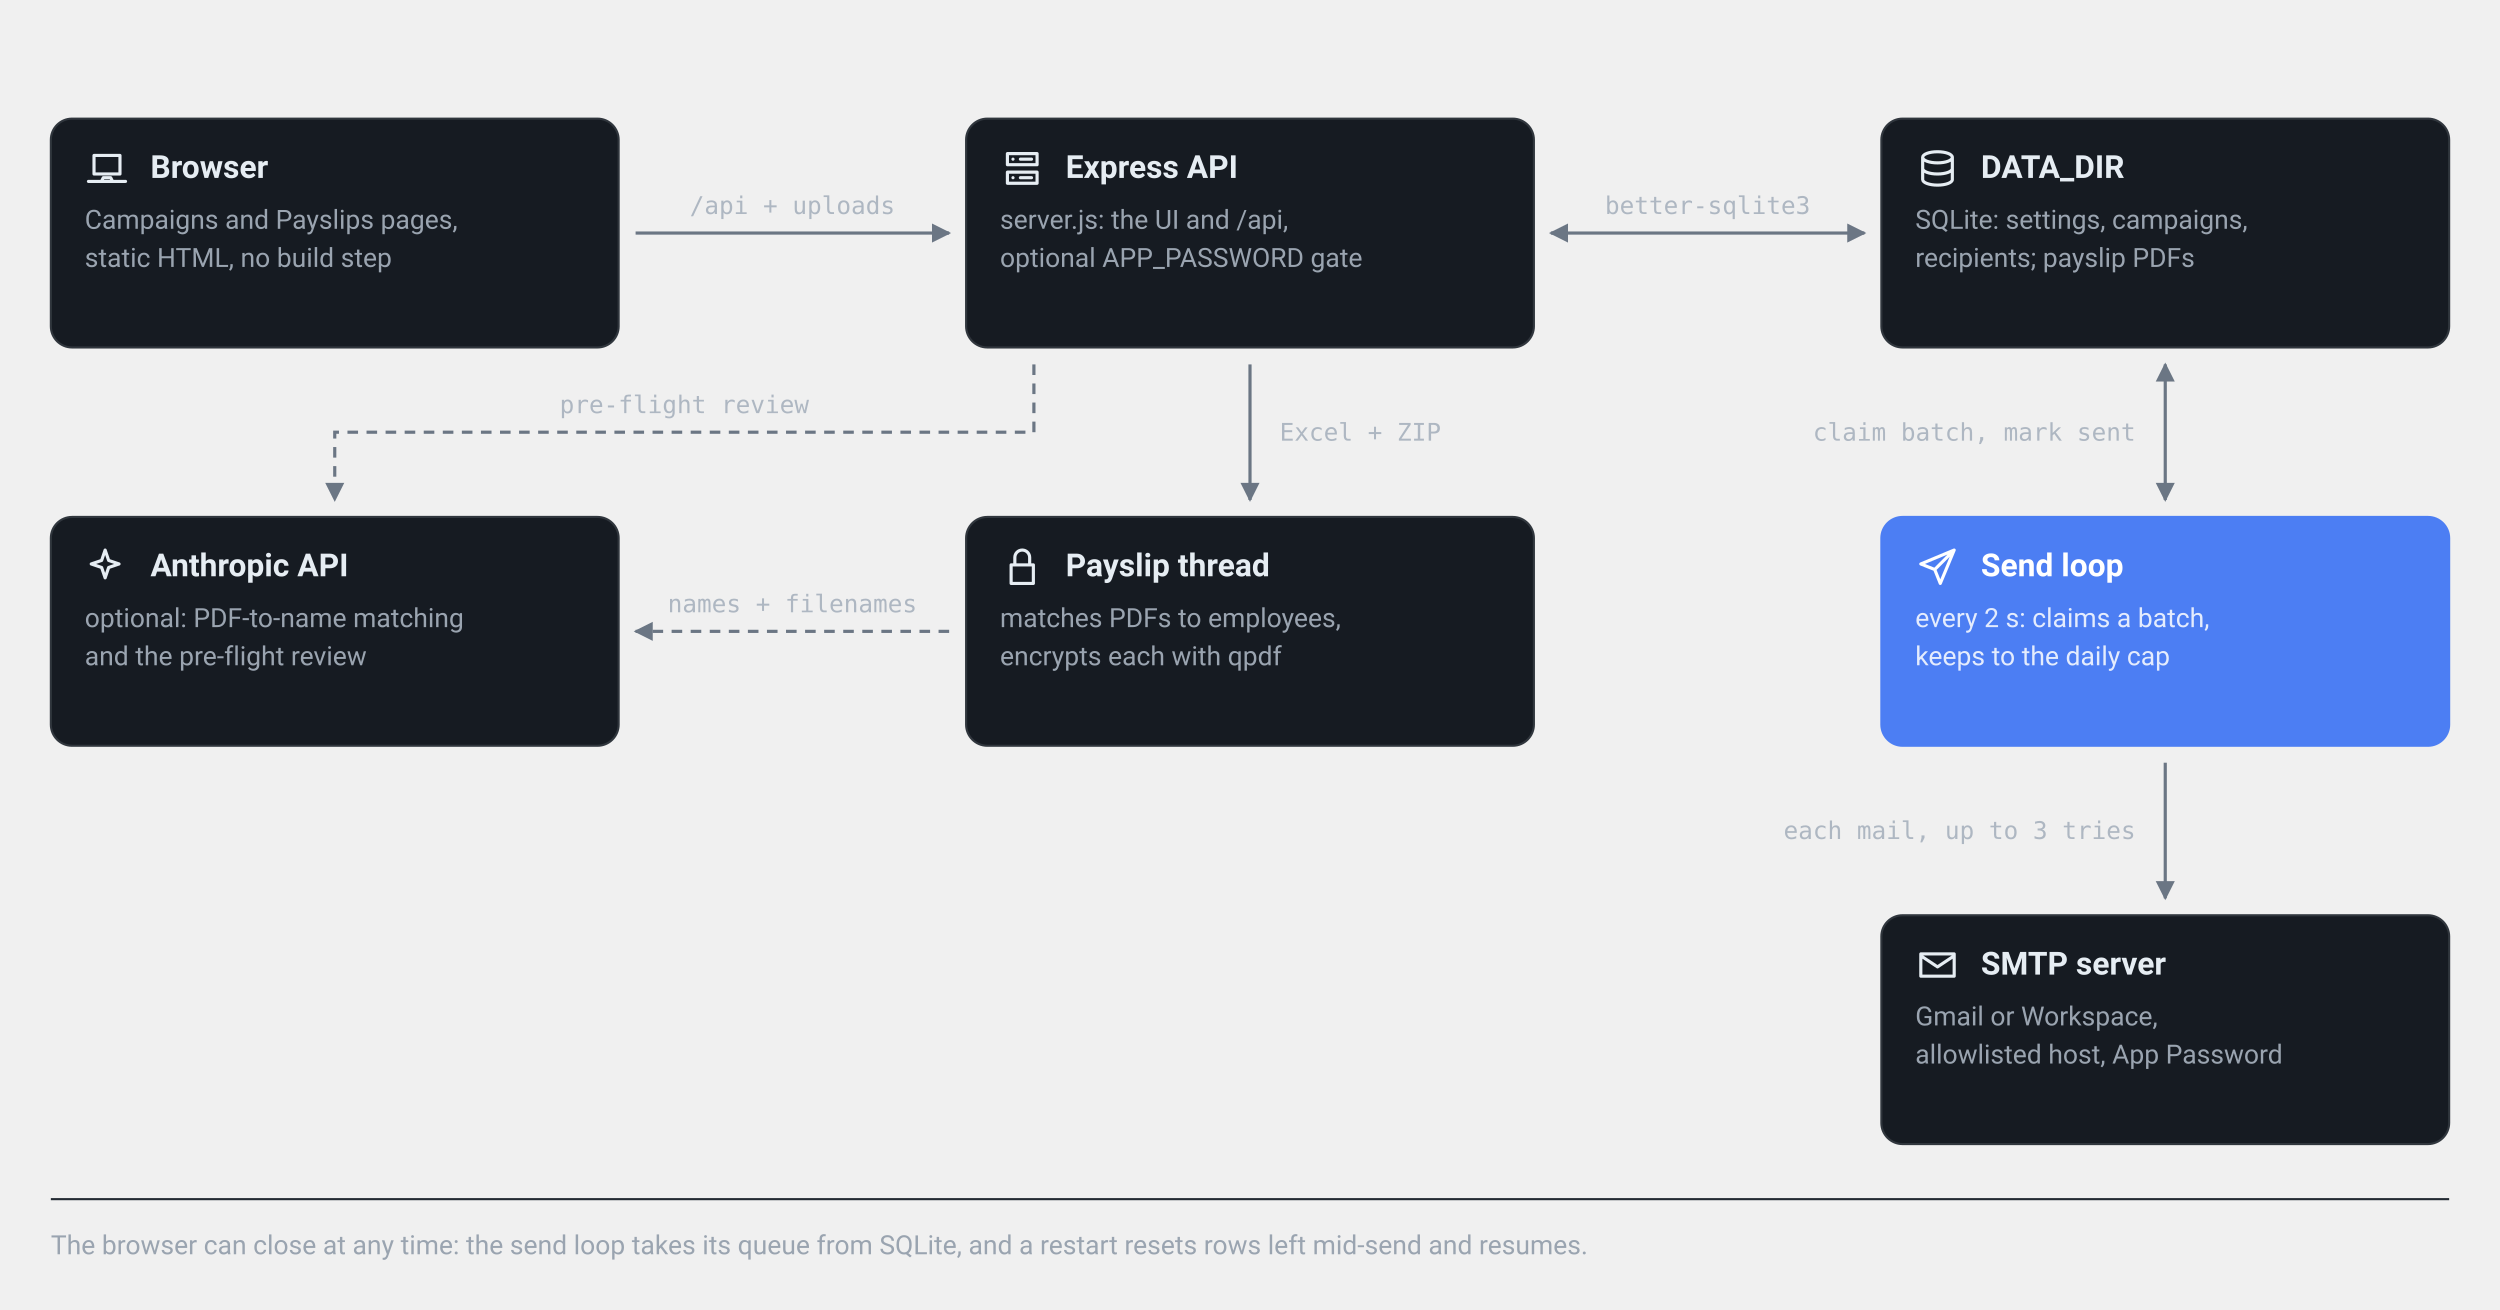
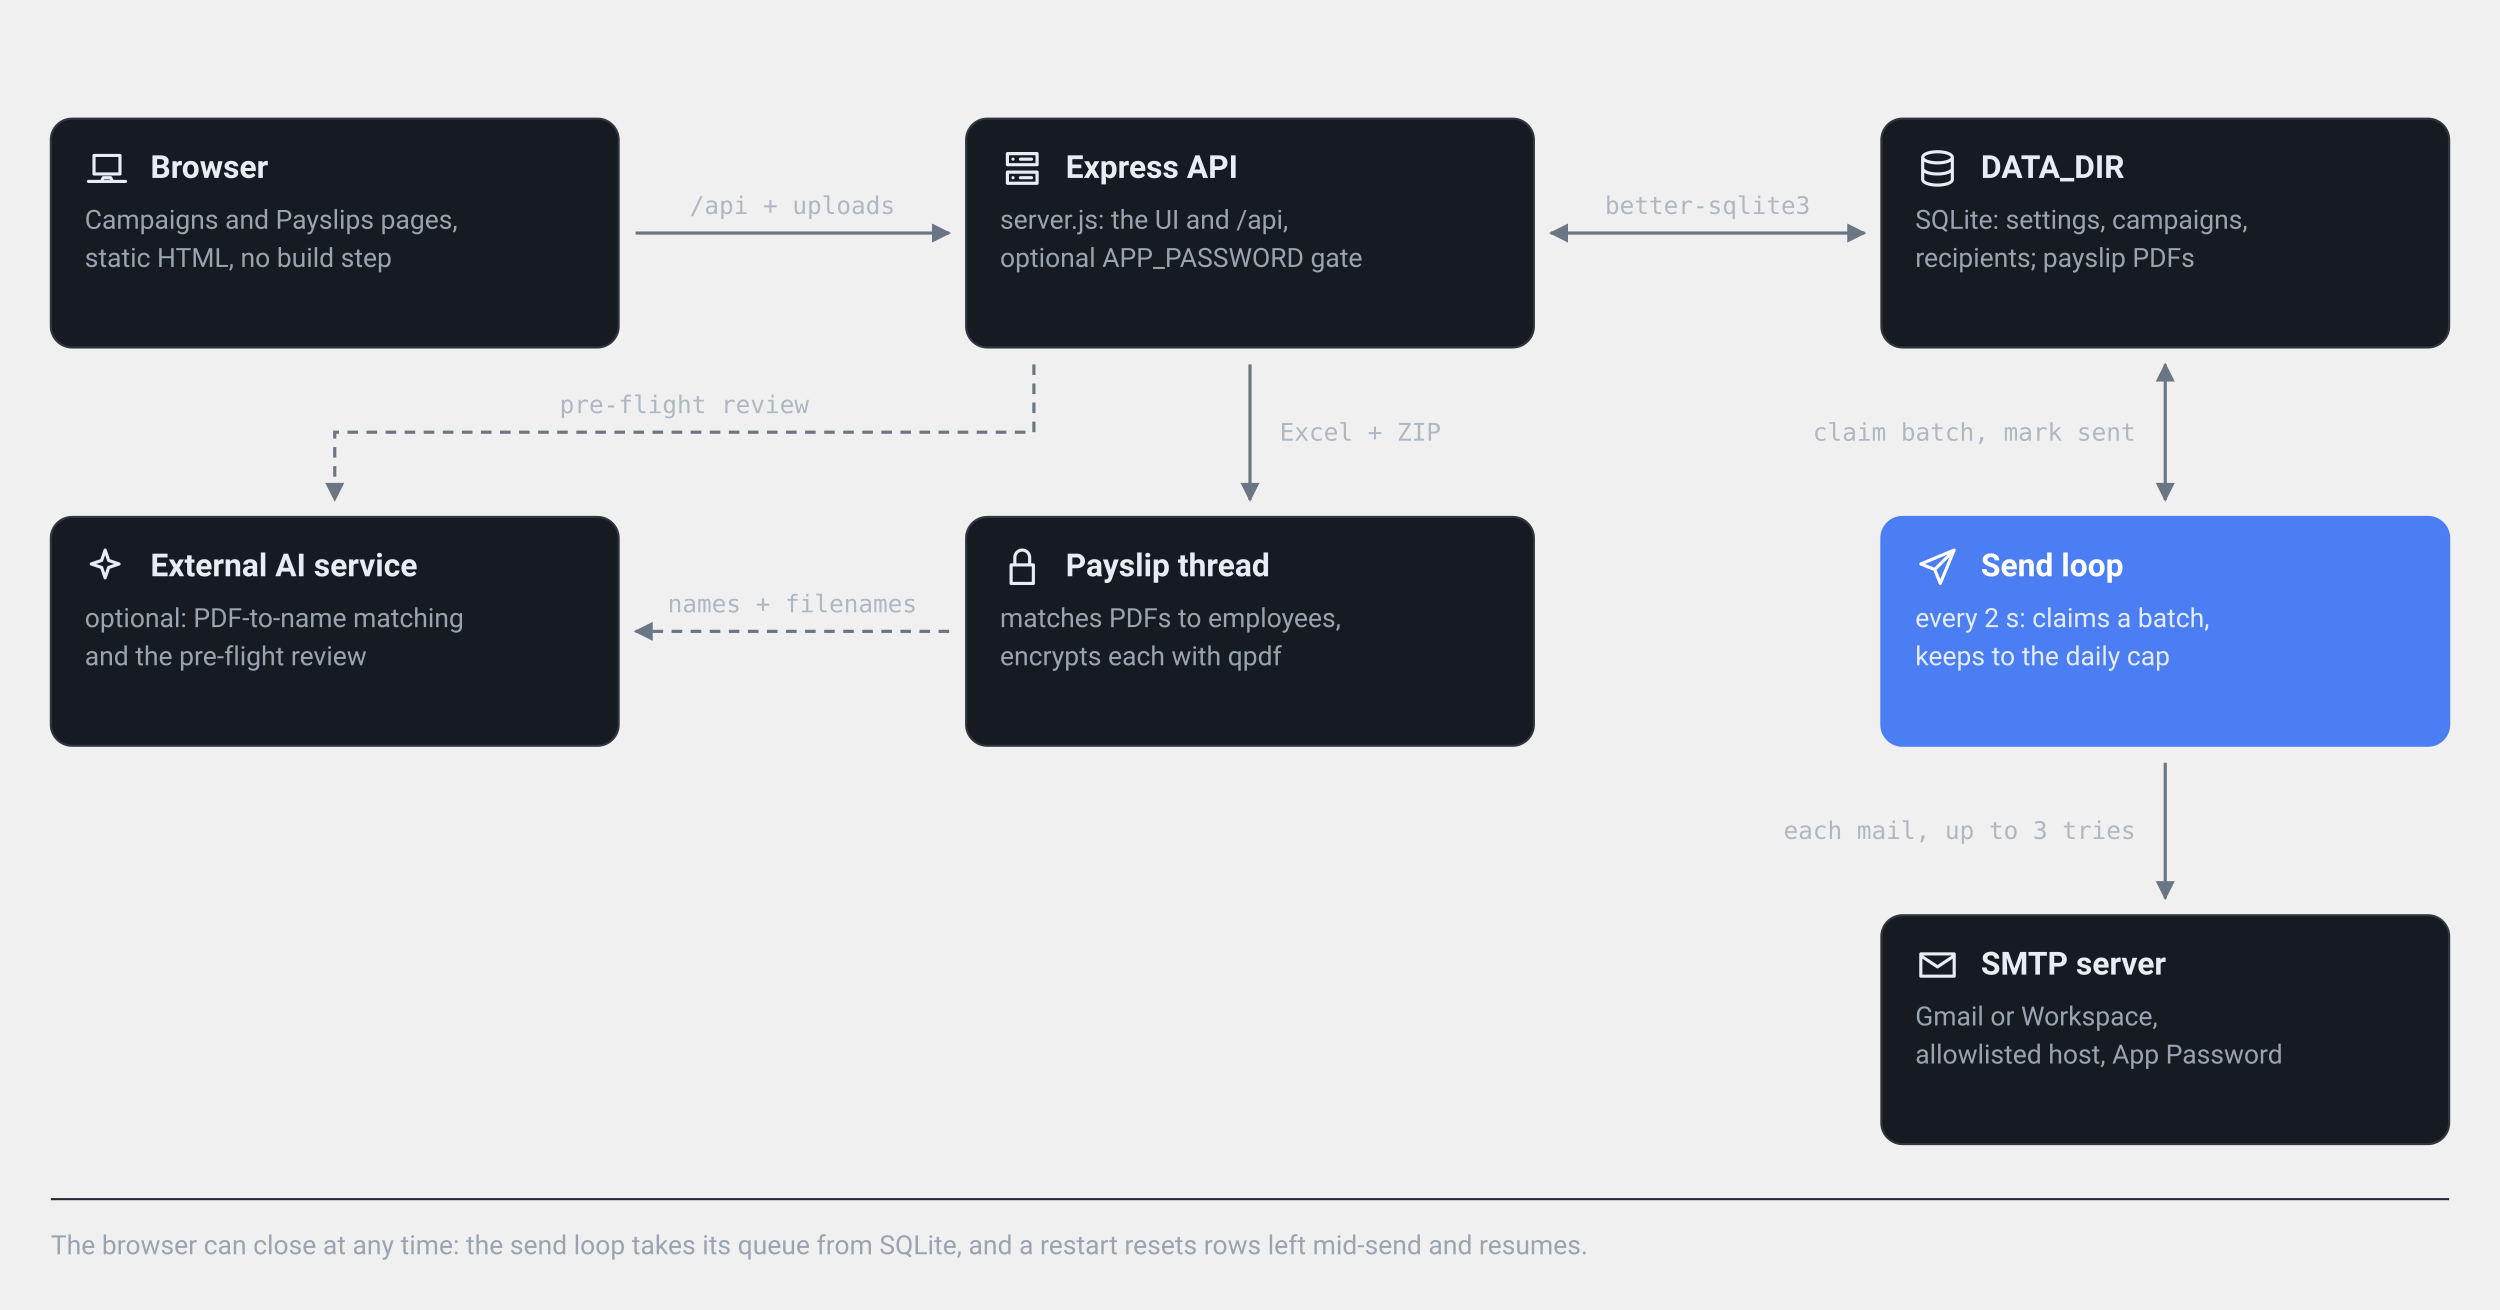
- <svg xmlns="http://www.w3.org/2000/svg" viewBox="0 0 1180 618" width="1180" height="618" role="img" aria-label="The browser talks to the Express API in one Node process. The API keeps settings, campaigns and recipients in SQLite under DATA_DIR and hands payslip preparation to a worker thread, which can ask the Anthropic API to match PDFs to employees and encrypts each one with qpdf; the API can also ask Anthropic for a pre-flight review. A send loop claims batches from SQLite every two seconds and sends them over SMTP.">
+ <svg xmlns="http://www.w3.org/2000/svg" viewBox="0 0 1180 618" width="1180" height="618" role="img" aria-label="The browser talks to the Express API in one Node process. The API keeps settings, campaigns and recipients in SQLite under DATA_DIR and hands payslip preparation to a worker thread, which can ask an external AI service to match PDFs to employees and encrypts each one with qpdf; the API can also ask the service for a pre-flight review. A send loop claims batches from SQLite every two seconds and sends them over SMTP.">
  <defs>
    <marker id="a" viewBox="0 0 10 10" refX="9" refY="5" markerWidth="6" markerHeight="6" orient="auto-start-reverse">
      <path d="M0 0 10 5 0 10z" fill="#6b7684" />
    </marker>
    <marker id="b" viewBox="0 0 10 10" refX="1" refY="5" markerWidth="6" markerHeight="6" orient="auto">
      <path d="M10 0 0 5 10 10z" fill="#6b7684" />
    </marker>
  </defs>
  <rect x="24" y="56" width="268" height="108" rx="10" fill="#161b22" stroke="#30363d" stroke-width="1" />
  <g transform="translate(40.0,69.0) scale(0.875)" fill="none" stroke="#e6edf3" stroke-width="1.7" stroke-linecap="round" stroke-linejoin="round">
    <path d="M5 5h14v10H5z M2 19h20 M9 19l1-2h4l1 2" />
  </g>
  <text x="71.0" y="84.0" font-family="system-ui,-apple-system,'Segoe UI',Roboto,Helvetica,Arial,sans-serif" font-size="15" fill="#e6edf3" text-anchor="start" font-weight="600">Browser</text>
  <text x="40.0" y="108.0" font-family="system-ui,-apple-system,'Segoe UI',Roboto,Helvetica,Arial,sans-serif" font-size="12.5" fill="#9aa4b0" text-anchor="start">Campaigns and Payslips pages,</text>
  <text x="40.0" y="126.0" font-family="system-ui,-apple-system,'Segoe UI',Roboto,Helvetica,Arial,sans-serif" font-size="12.5" fill="#9aa4b0" text-anchor="start">static HTML, no build step</text>
  <rect x="456" y="56" width="268" height="108" rx="10" fill="#161b22" stroke="#30363d" stroke-width="1" />
  <g transform="translate(472.0,69.0) scale(0.875)" fill="none" stroke="#e6edf3" stroke-width="1.7" stroke-linecap="round" stroke-linejoin="round">
    <path d="M4 4h16v6H4z M4 14h16v6H4z M7 7h.01 M7 17h.01 M11 7h6 M11 17h6" />
  </g>
  <text x="503.0" y="84.0" font-family="system-ui,-apple-system,'Segoe UI',Roboto,Helvetica,Arial,sans-serif" font-size="15" fill="#e6edf3" text-anchor="start" font-weight="600">Express API</text>
  <text x="472.0" y="108.0" font-family="system-ui,-apple-system,'Segoe UI',Roboto,Helvetica,Arial,sans-serif" font-size="12.5" fill="#9aa4b0" text-anchor="start">server.js: the UI and /api,</text>
  <text x="472.0" y="126.0" font-family="system-ui,-apple-system,'Segoe UI',Roboto,Helvetica,Arial,sans-serif" font-size="12.5" fill="#9aa4b0" text-anchor="start">optional APP_PASSWORD gate</text>
  <rect x="888" y="56" width="268" height="108" rx="10" fill="#161b22" stroke="#30363d" stroke-width="1" />
  <g transform="translate(904.0,69.0) scale(0.875)" fill="none" stroke="#e6edf3" stroke-width="1.7" stroke-linecap="round" stroke-linejoin="round">
    <path d="M4 6c0-1.7 3.6-3 8-3s8 1.3 8 3-3.6 3-8 3-8-1.3-8-3z M4 6v12c0 1.7 3.6 3 8 3s8-1.3 8-3V6 M4 12c0 1.7 3.6 3 8 3s8-1.3 8-3" />
  </g>
  <text x="935.0" y="84.0" font-family="system-ui,-apple-system,'Segoe UI',Roboto,Helvetica,Arial,sans-serif" font-size="15" fill="#e6edf3" text-anchor="start" font-weight="600">DATA_DIR</text>
  <text x="904.0" y="108.0" font-family="system-ui,-apple-system,'Segoe UI',Roboto,Helvetica,Arial,sans-serif" font-size="12.5" fill="#9aa4b0" text-anchor="start">SQLite: settings, campaigns,</text>
  <text x="904.0" y="126.0" font-family="system-ui,-apple-system,'Segoe UI',Roboto,Helvetica,Arial,sans-serif" font-size="12.5" fill="#9aa4b0" text-anchor="start">recipients; payslip PDFs</text>
  <rect x="24" y="244" width="268" height="108" rx="10" fill="#161b22" stroke="#30363d" stroke-width="1" />
  <g transform="translate(40.0,257.0) scale(0.875)" fill="none" stroke="#e6edf3" stroke-width="1.7" stroke-linecap="round" stroke-linejoin="round">
    <path d="M11 3l1.9 5.6L18.5 10.5l-5.6 1.9L11 18l-1.9-5.6L3.5 10.5l5.6-1.9z" />
  </g>
-   <text x="71.0" y="272.0" font-family="system-ui,-apple-system,'Segoe UI',Roboto,Helvetica,Arial,sans-serif" font-size="15" fill="#e6edf3" text-anchor="start" font-weight="600">Anthropic API</text>
+   <text x="71.0" y="272.0" font-family="system-ui,-apple-system,'Segoe UI',Roboto,Helvetica,Arial,sans-serif" font-size="15" fill="#e6edf3" text-anchor="start" font-weight="600">External AI service</text>
  <text x="40.0" y="296.0" font-family="system-ui,-apple-system,'Segoe UI',Roboto,Helvetica,Arial,sans-serif" font-size="12.5" fill="#9aa4b0" text-anchor="start">optional: PDF-to-name matching</text>
  <text x="40.0" y="314.0" font-family="system-ui,-apple-system,'Segoe UI',Roboto,Helvetica,Arial,sans-serif" font-size="12.5" fill="#9aa4b0" text-anchor="start">and the pre-flight review</text>
  <rect x="456" y="244" width="268" height="108" rx="10" fill="#161b22" stroke="#30363d" stroke-width="1" />
  <g transform="translate(472.0,257.0) scale(0.875)" fill="none" stroke="#e6edf3" stroke-width="1.7" stroke-linecap="round" stroke-linejoin="round">
    <path d="M6 11h12v10H6z M8 11V7a4 4 0 0 1 8 0v4" />
  </g>
  <text x="503.0" y="272.0" font-family="system-ui,-apple-system,'Segoe UI',Roboto,Helvetica,Arial,sans-serif" font-size="15" fill="#e6edf3" text-anchor="start" font-weight="600">Payslip thread</text>
  <text x="472.0" y="296.0" font-family="system-ui,-apple-system,'Segoe UI',Roboto,Helvetica,Arial,sans-serif" font-size="12.5" fill="#9aa4b0" text-anchor="start">matches PDFs to employees,</text>
  <text x="472.0" y="314.0" font-family="system-ui,-apple-system,'Segoe UI',Roboto,Helvetica,Arial,sans-serif" font-size="12.5" fill="#9aa4b0" text-anchor="start">encrypts each with qpdf</text>
  <rect x="888" y="244" width="268" height="108" rx="10" fill="#4c7ef3" stroke="#4c7ef3" stroke-width="1" />
  <g transform="translate(904.0,257.0) scale(0.875)" fill="none" stroke="#ffffff" stroke-width="1.7" stroke-linecap="round" stroke-linejoin="round">
    <path d="M21 3 3 10.5l7.5 3 3 7.5z M10.5 13.5 21 3" />
  </g>
  <text x="935.0" y="272.0" font-family="system-ui,-apple-system,'Segoe UI',Roboto,Helvetica,Arial,sans-serif" font-size="15" fill="#ffffff" text-anchor="start" font-weight="600">Send loop</text>
  <text x="904.0" y="296.0" font-family="system-ui,-apple-system,'Segoe UI',Roboto,Helvetica,Arial,sans-serif" font-size="12.5" fill="#ffffff" text-anchor="start" opacity="0.85">every 2 s: claims a batch,</text>
  <text x="904.0" y="314.0" font-family="system-ui,-apple-system,'Segoe UI',Roboto,Helvetica,Arial,sans-serif" font-size="12.5" fill="#ffffff" text-anchor="start" opacity="0.85">keeps to the daily cap</text>
  <rect x="888" y="432" width="268" height="108" rx="10" fill="#161b22" stroke="#30363d" stroke-width="1" />
  <g transform="translate(904.0,445.0) scale(0.875)" fill="none" stroke="#e6edf3" stroke-width="1.7" stroke-linecap="round" stroke-linejoin="round">
    <path d="M3 6h18v12H3z M3 7l9 6 9-6" />
  </g>
  <text x="935.0" y="460.0" font-family="system-ui,-apple-system,'Segoe UI',Roboto,Helvetica,Arial,sans-serif" font-size="15" fill="#e6edf3" text-anchor="start" font-weight="600">SMTP server</text>
  <text x="904.0" y="484.0" font-family="system-ui,-apple-system,'Segoe UI',Roboto,Helvetica,Arial,sans-serif" font-size="12.5" fill="#9aa4b0" text-anchor="start">Gmail or Workspace,</text>
  <text x="904.0" y="502.0" font-family="system-ui,-apple-system,'Segoe UI',Roboto,Helvetica,Arial,sans-serif" font-size="12.5" fill="#9aa4b0" text-anchor="start">allowlisted host, App Password</text>
  <polyline points="300,110.0 448,110.0" fill="none" stroke="#6b7684" stroke-width="1.5" marker-end="url(#a)" />
  <text x="374.0" y="101.0" font-family="ui-monospace,SFMono-Regular,'SF Mono',Menlo,Consolas,monospace" font-size="11.5" fill="#aeb7c2" text-anchor="middle">/api + uploads</text>
  <polyline points="732,110.0 880,110.0" fill="none" stroke="#6b7684" stroke-width="1.5" marker-end="url(#a)" marker-start="url(#b)" />
  <text x="806.0" y="101.0" font-family="ui-monospace,SFMono-Regular,'SF Mono',Menlo,Consolas,monospace" font-size="11.5" fill="#aeb7c2" text-anchor="middle">better-sqlite3</text>
  <polyline points="590.0,172 590.0,236" fill="none" stroke="#6b7684" stroke-width="1.5" marker-end="url(#a)" />
  <text x="604.0" y="208.0" font-family="ui-monospace,SFMono-Regular,'SF Mono',Menlo,Consolas,monospace" font-size="11.5" fill="#aeb7c2" text-anchor="start">Excel + ZIP</text>
  <polyline points="488,172 488,204.0 158.0,204.0 158.0,236" fill="none" stroke="#6b7684" stroke-width="1.5" stroke-dasharray="5 4" marker-end="url(#a)" />
  <text x="323.0" y="195.0" font-family="ui-monospace,SFMono-Regular,'SF Mono',Menlo,Consolas,monospace" font-size="11.5" fill="#aeb7c2" text-anchor="middle">pre-flight review</text>
  <polyline points="448,298.0 300,298.0" fill="none" stroke="#6b7684" stroke-width="1.5" stroke-dasharray="5 4" marker-end="url(#a)" />
  <text x="374.0" y="289.0" font-family="ui-monospace,SFMono-Regular,'SF Mono',Menlo,Consolas,monospace" font-size="11.5" fill="#aeb7c2" text-anchor="middle">names + filenames</text>
  <polyline points="1022.0,172 1022.0,236" fill="none" stroke="#6b7684" stroke-width="1.5" marker-end="url(#a)" marker-start="url(#b)" />
  <text x="1008.0" y="208.0" font-family="ui-monospace,SFMono-Regular,'SF Mono',Menlo,Consolas,monospace" font-size="11.5" fill="#aeb7c2" text-anchor="end">claim batch, mark sent</text>
  <polyline points="1022.0,360 1022.0,424" fill="none" stroke="#6b7684" stroke-width="1.5" marker-end="url(#a)" />
  <text x="1008.0" y="396.0" font-family="ui-monospace,SFMono-Regular,'SF Mono',Menlo,Consolas,monospace" font-size="11.5" fill="#aeb7c2" text-anchor="end">each mail, up to 3 tries</text>
  <line x1="24" y1="566" x2="1156" y2="566" stroke="#232a33" stroke-width="1" />
  <text x="24.0" y="592.0" font-family="system-ui,-apple-system,'Segoe UI',Roboto,Helvetica,Arial,sans-serif" font-size="12.5" fill="#9aa4b0" text-anchor="start">The browser can close at any time: the send loop takes its queue from SQLite, and a restart resets rows left mid-send and resumes.</text>
</svg>
